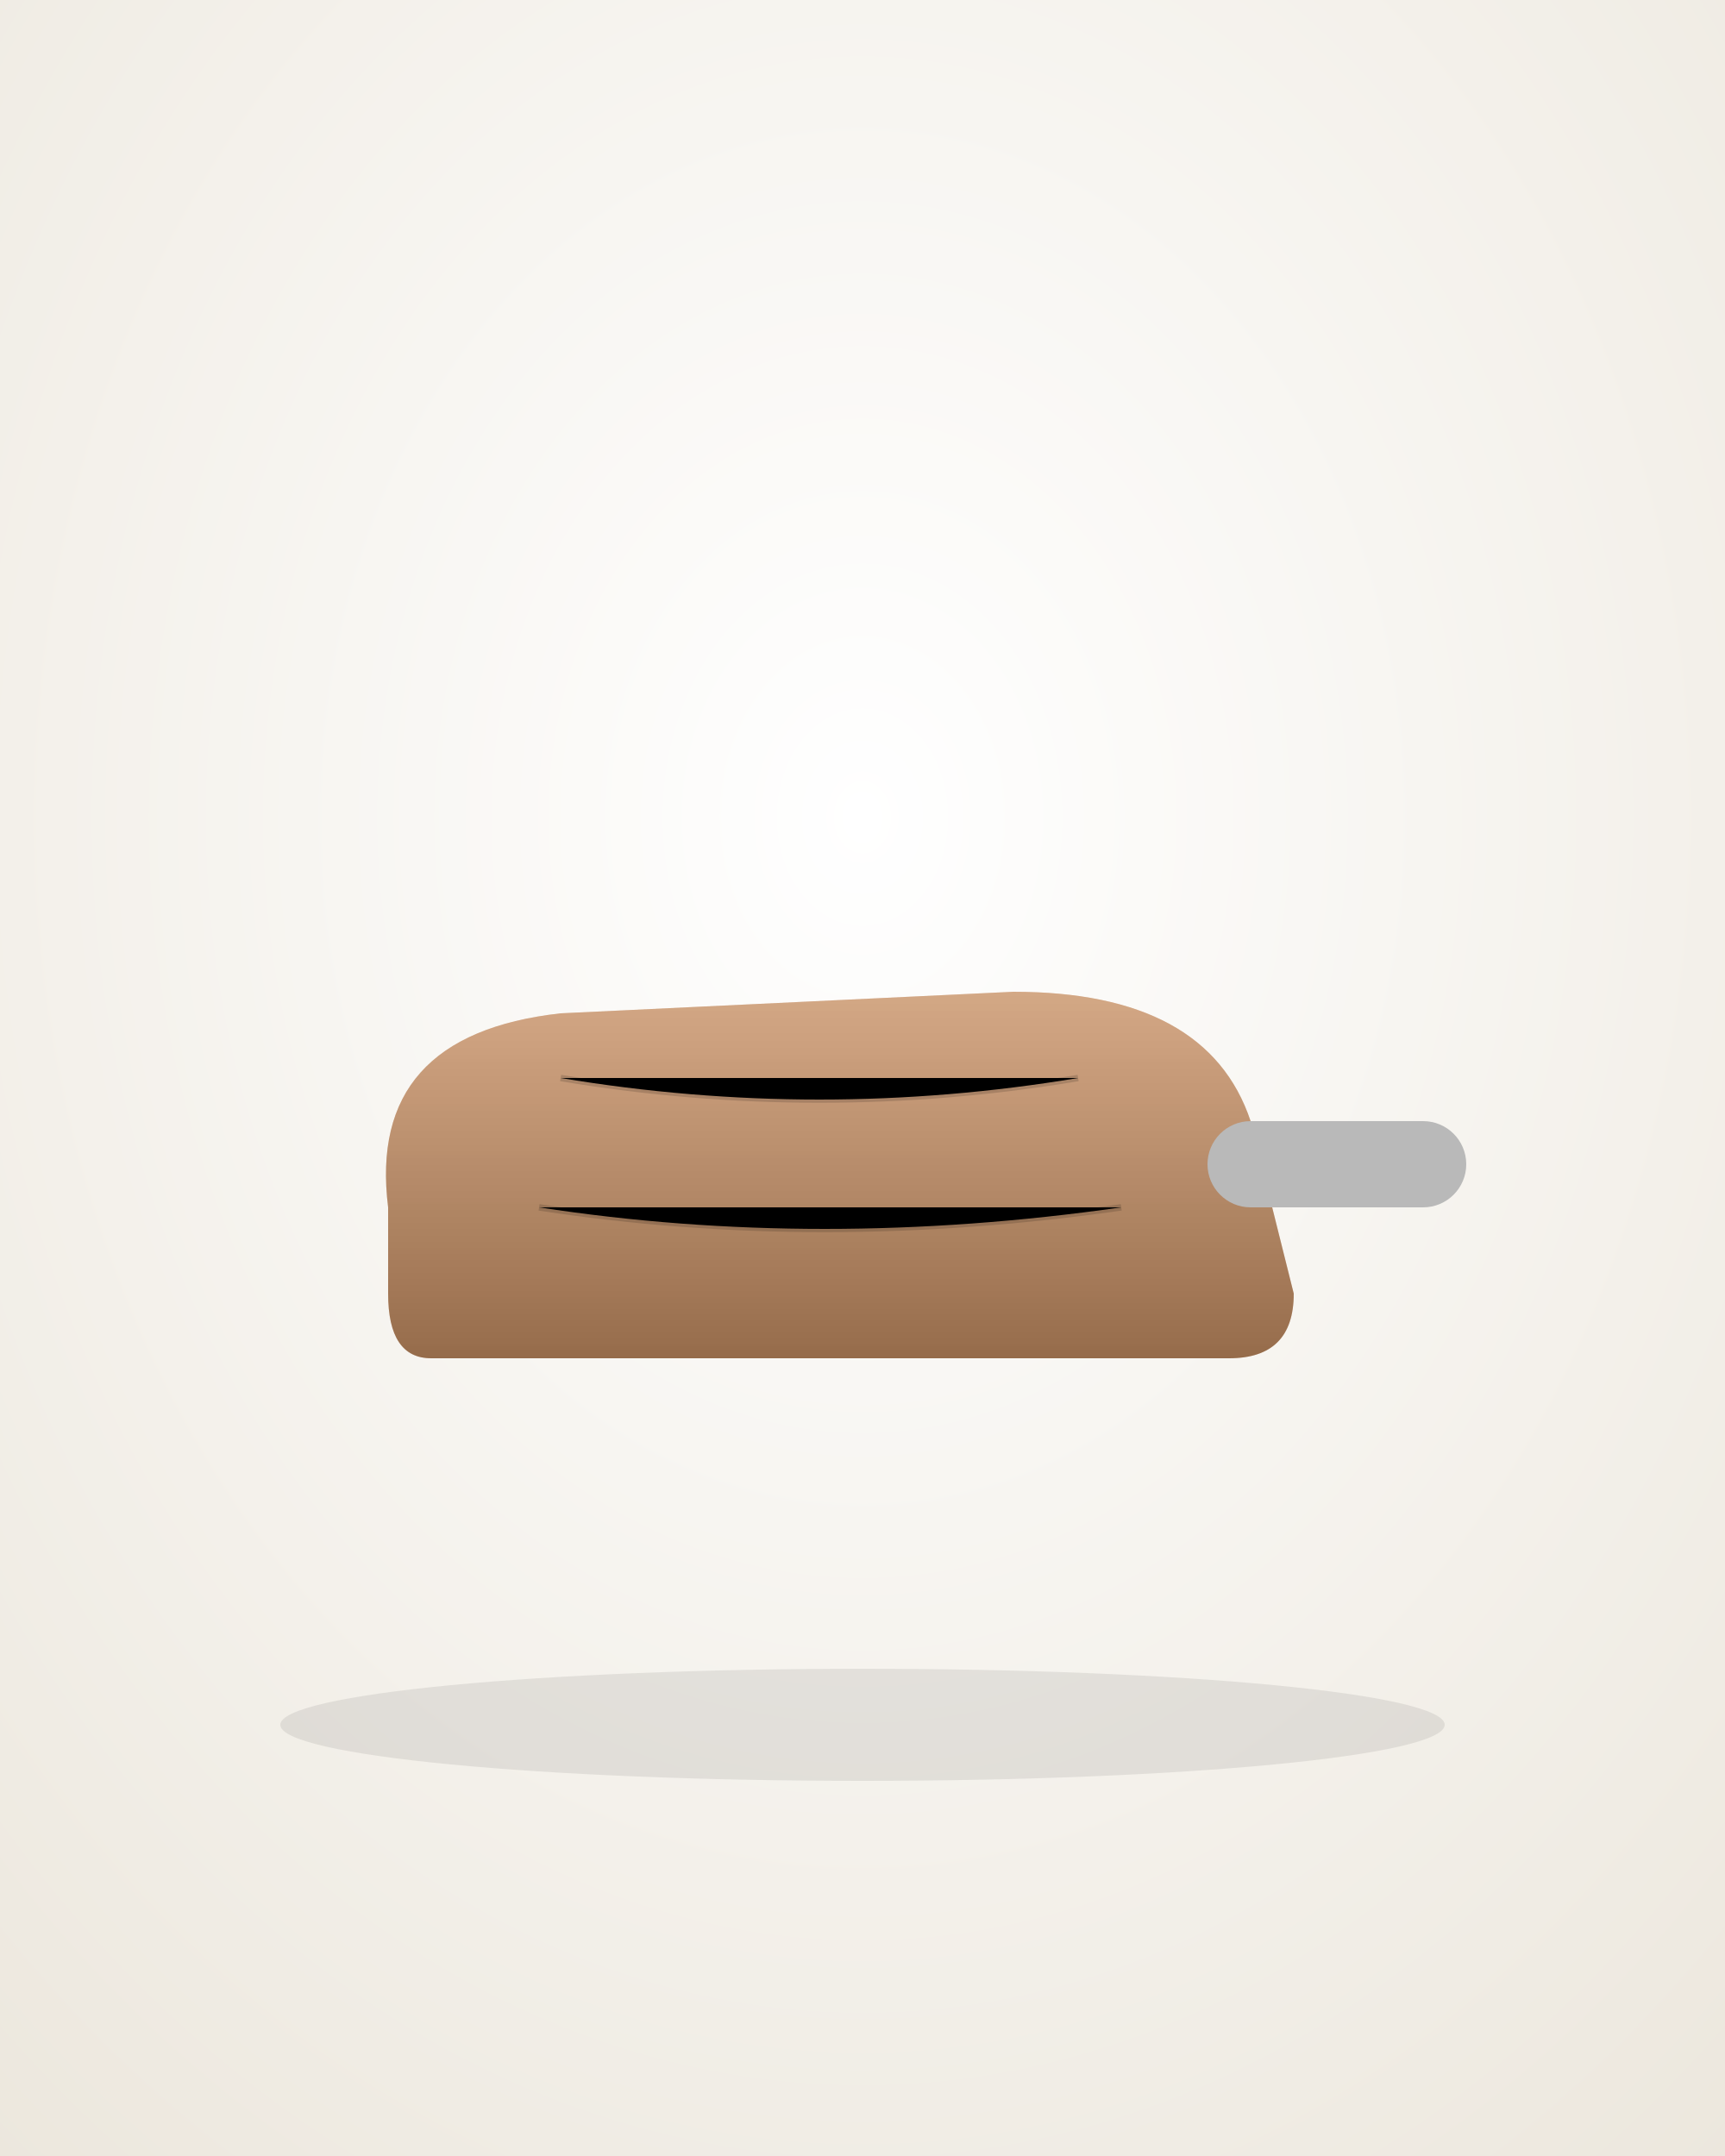
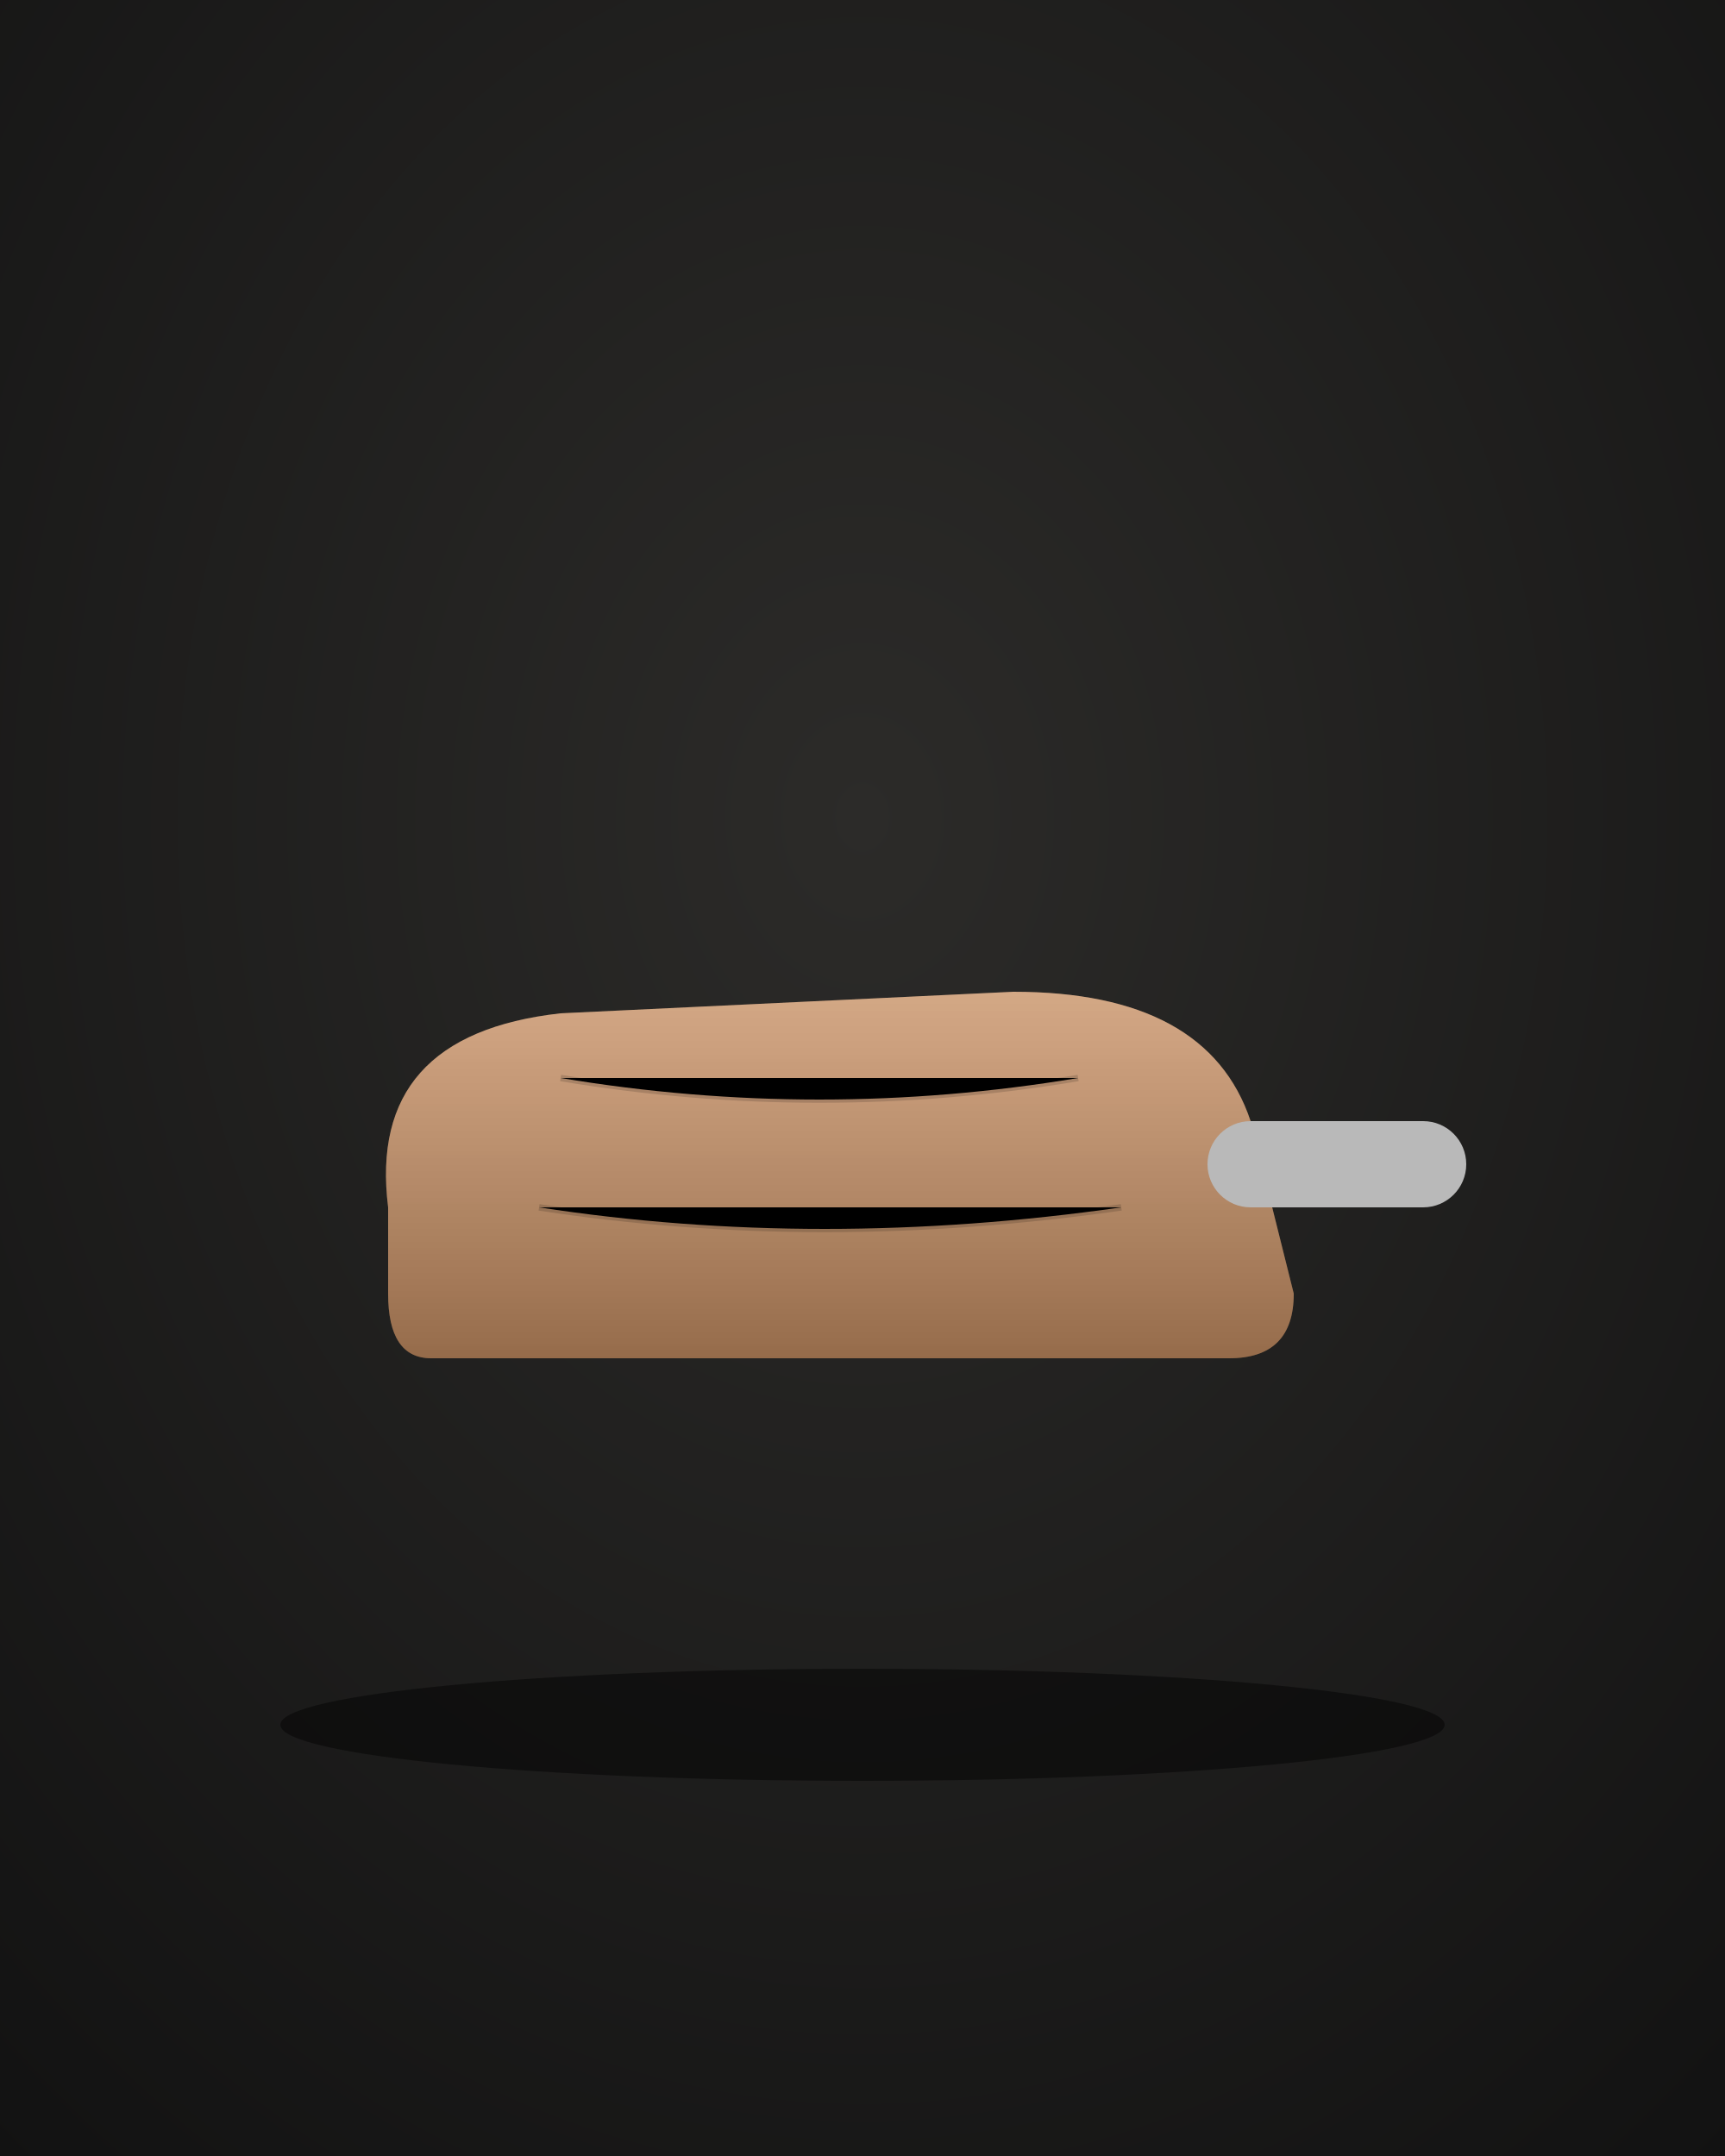
<svg xmlns="http://www.w3.org/2000/svg" viewBox="0 0 800 1000">
  <defs>
    <radialGradient id="bg" cx="0.5" cy="0.38" r="0.8">
-       <stop offset="0" stop-color="#ffffff" />
-       <stop offset="1" stop-color="#ece7dd" />
+       <stop offset="0" stop-color="#2c2b29" />
+       <stop offset="1" stop-color="#121212" />
    </radialGradient>
    <linearGradient id="sh" x1="0" y1="0" x2="0" y2="1">
      <stop offset="0" stop-color="#fff" stop-opacity="0.22" />
      <stop offset="1" stop-color="#000" stop-opacity="0.25" />
    </linearGradient>
  </defs>
  <rect width="800" height="1000" fill="url(#bg)" />
-   <ellipse cx="400" cy="800" rx="270" ry="26" fill="#000" opacity="0.08" />
+   <ellipse cx="400" cy="800" rx="270" ry="26" fill="#000" opacity="0.45" />
  <path d="M180 560 Q170 480 260 470 L470 460 Q560 460 580 520 L600 600 Q600 630 570 630 L200 630 Q180 630 180 600 Z" fill="#c78f63" />
  <path d="M180 560 Q170 480 260 470 L470 460 Q560 460 580 520 L600 600 Q600 630 570 630 L200 630 Q180 630 180 600 Z" fill="url(#sh)" />
  <rect x="560" y="520" width="120" height="40" rx="20" fill="#b9b9b9" />
  <g stroke="#000" stroke-opacity="0.15" stroke-width="3">
    <path d="M260 500 Q380 520 500 500" />
    <path d="M250 560 Q380 580 520 560" />
  </g>
</svg>
